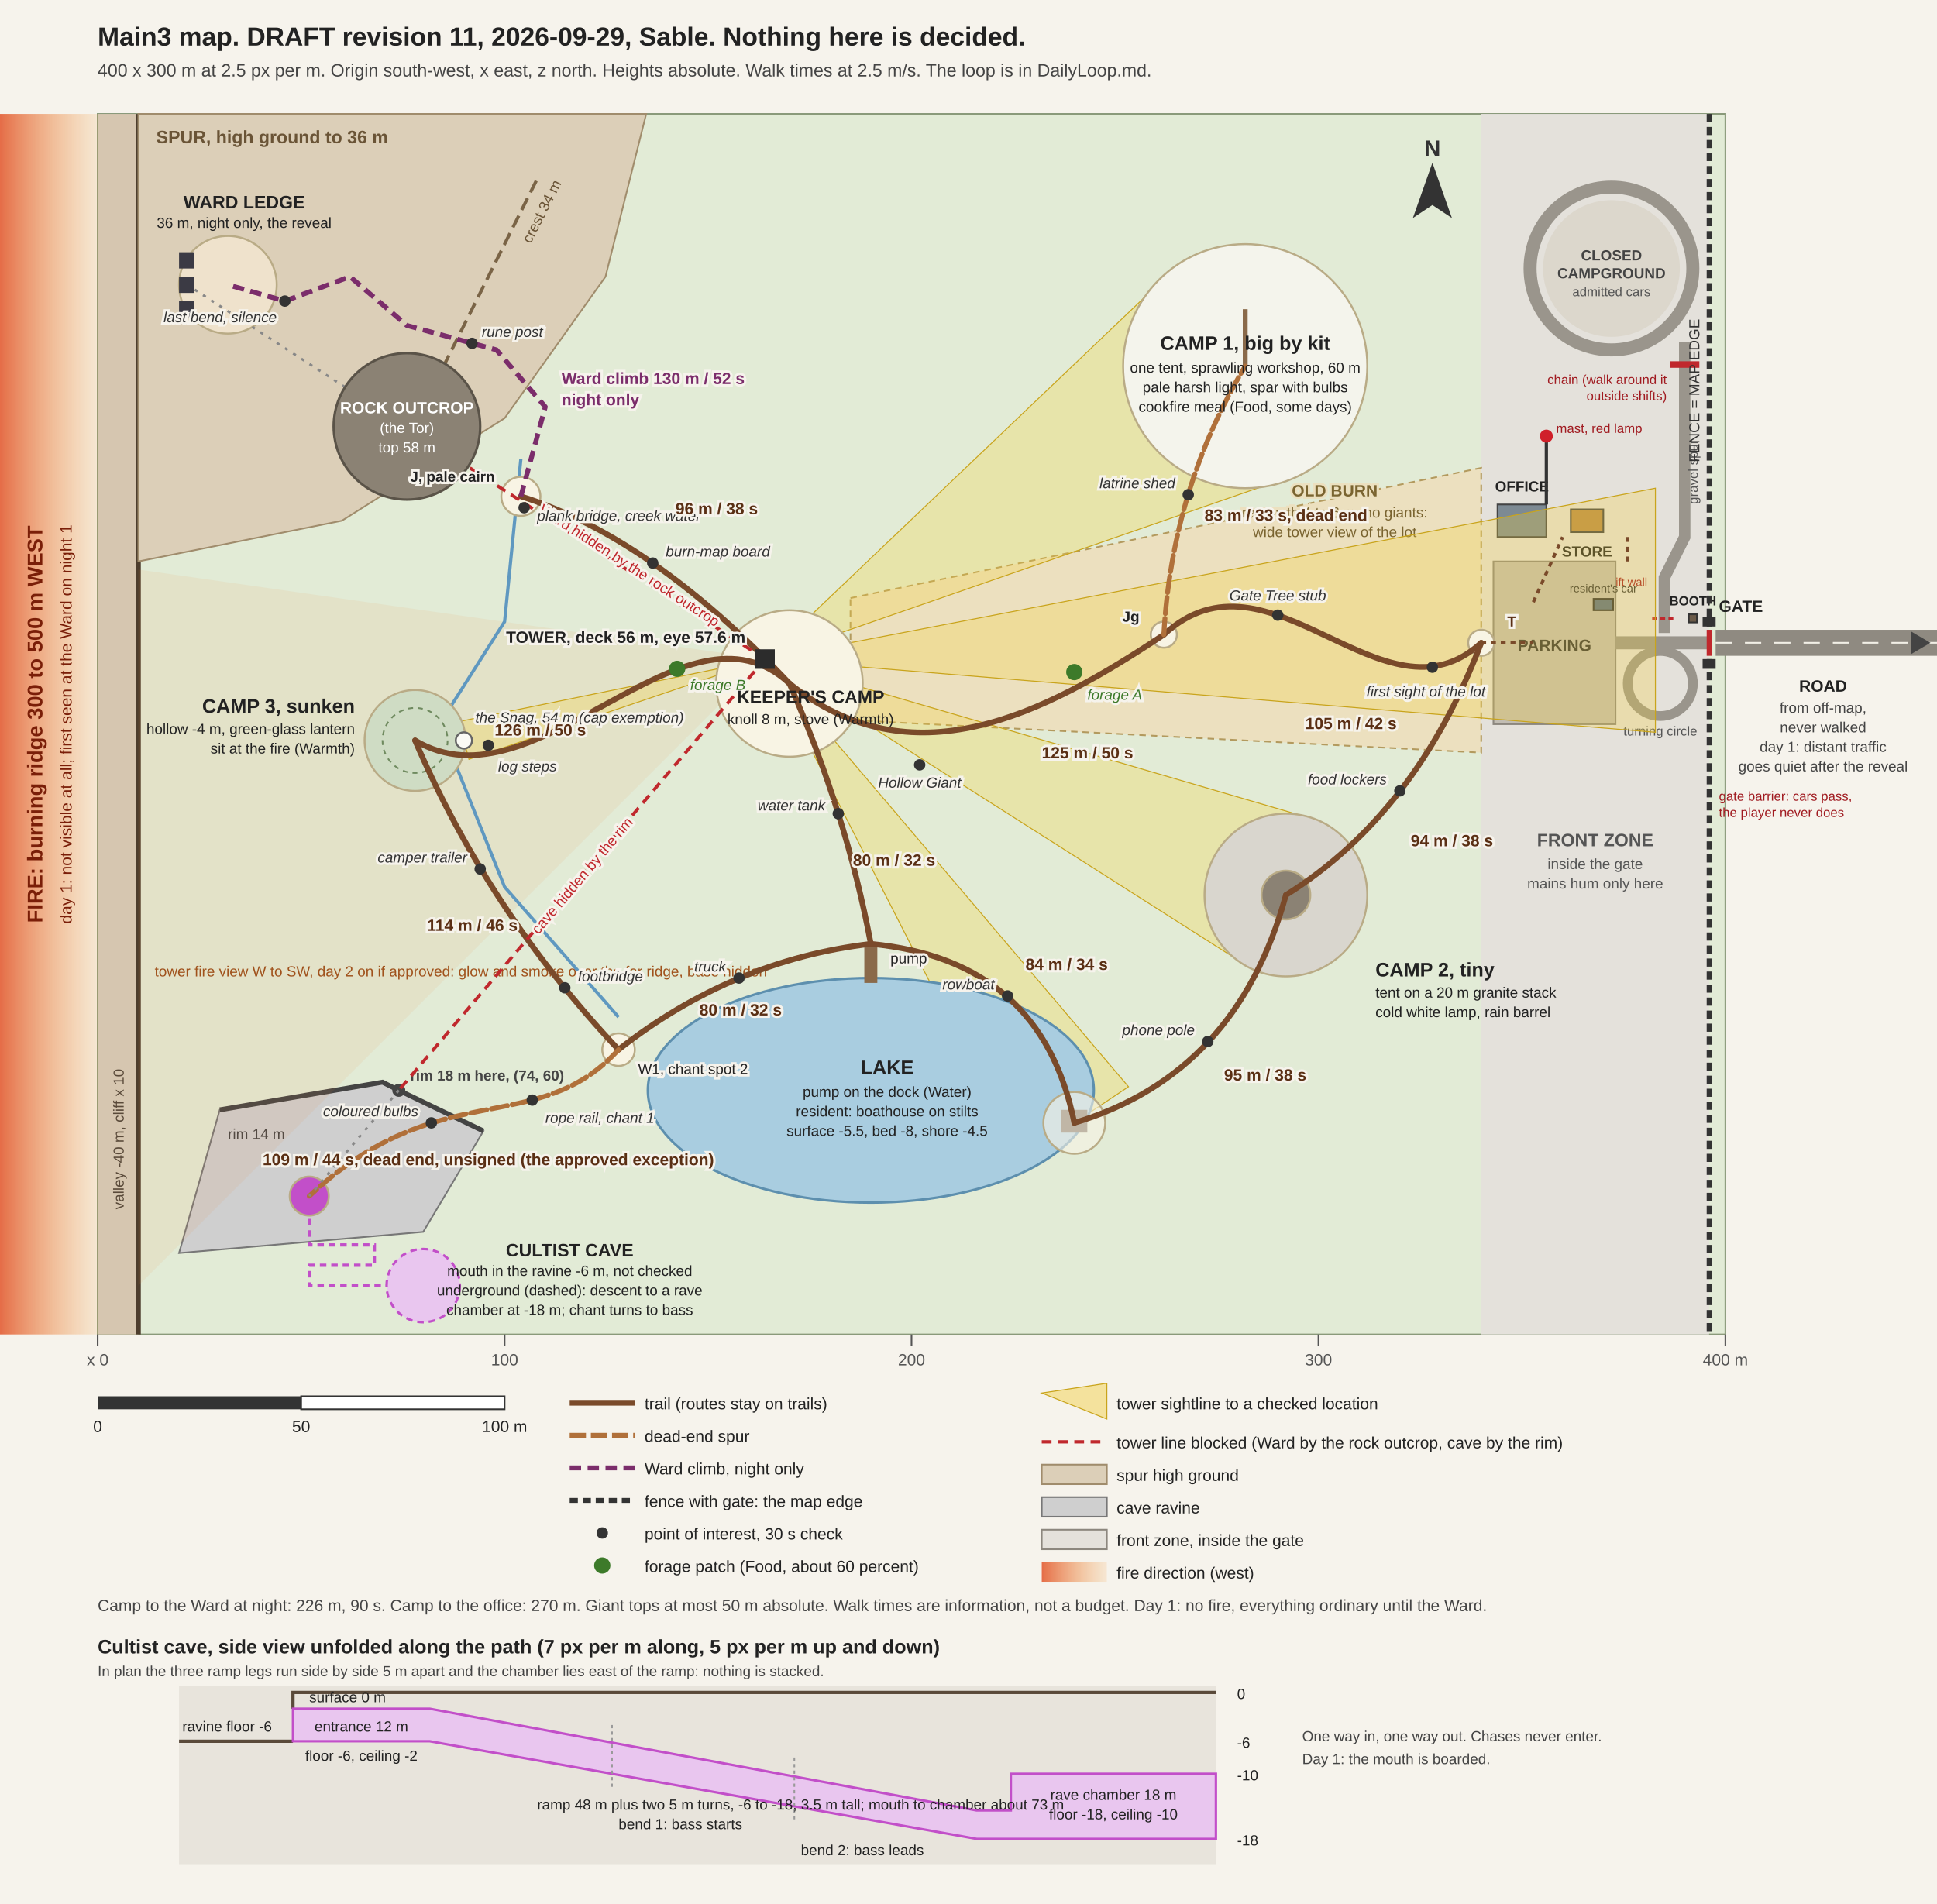
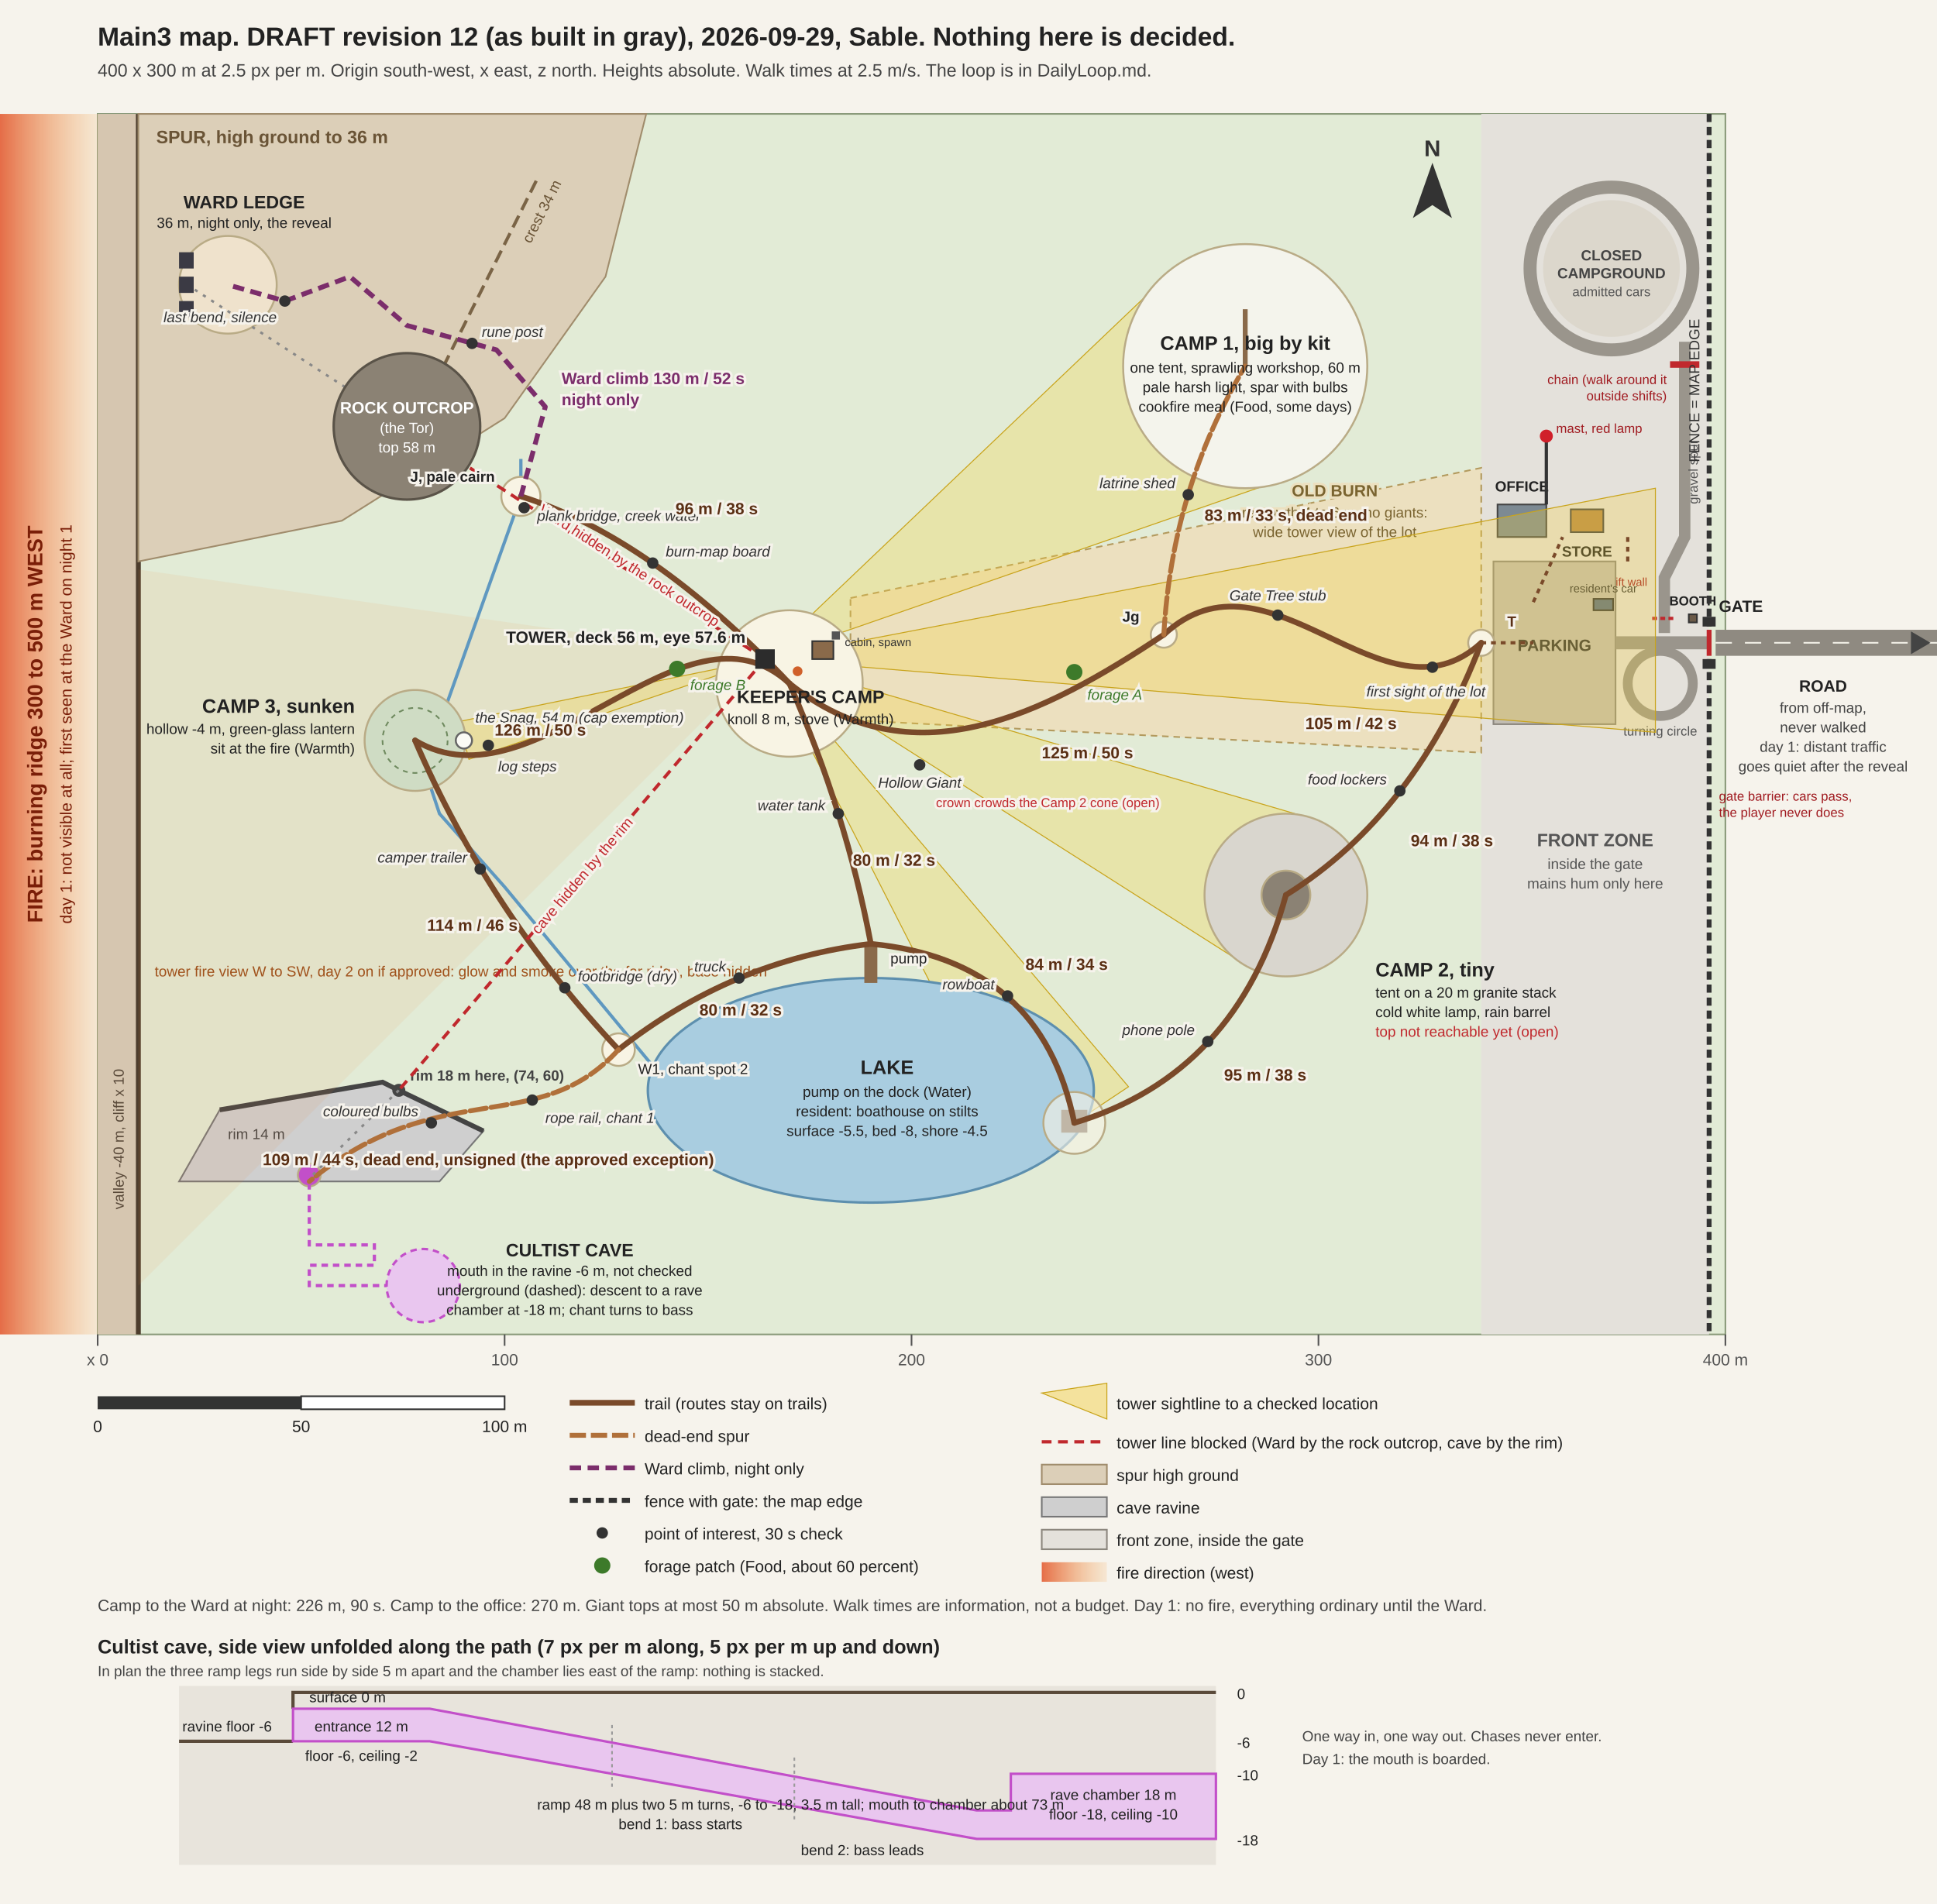
<svg xmlns="http://www.w3.org/2000/svg" width="1190" height="1170" viewBox="0 0 1190 1170" font-family="Arial, Helvetica, sans-serif">
  <defs>
    <linearGradient id="fire" x1="0" y1="0" x2="1" y2="0">
      <stop offset="0" stop-color="#e2552a" stop-opacity="0.85" />
      <stop offset="1" stop-color="#f3a54a" stop-opacity="0.15" />
    </linearGradient>
  </defs>
  <rect x="0" y="0" width="1190" height="1170" fill="#f6f3ec" />
-   <text x="60" y="28" font-size="16" font-weight="bold" fill="#222">Main3 map. DRAFT revision 11, 2026-09-29, Sable. Nothing here is decided.</text>
+   <text x="60" y="28" font-size="16" font-weight="bold" fill="#222">Main3 map. DRAFT revision 12 (as built in gray), 2026-09-29, Sable. Nothing here is decided.</text>
  <text x="60" y="47" font-size="11" fill="#444">400 x 300 m at 2.5 px per m. Origin south-west, x east, z north. Heights absolute. Walk times at 2.5 m/s. The loop is in DailyLoop.md.</text>
  <rect x="60" y="70" width="1000" height="750" fill="#e2ebd6" stroke="#8a9a7a" stroke-width="1" />
  <rect x="0" y="70" width="60" height="750" fill="url(#fire)" />
  <text transform="translate(26,445) rotate(-90)" text-anchor="middle" font-size="13" font-weight="bold" fill="#7a1e08">FIRE: burning ridge 300 to 500 m WEST</text>
  <text transform="translate(44,445) rotate(-90)" text-anchor="middle" font-size="10" fill="#7a1e08">day 1: not visible at all; first seen at the Ward on night 1</text>
  <rect x="60" y="70" width="25" height="750" fill="#d6c6b0" />
  <line x1="85" y1="70" x2="85" y2="820" stroke="#4d3d2d" stroke-width="3" />
  <text transform="translate(76,700) rotate(-90)" text-anchor="middle" font-size="9" fill="#5a4a3a">valley -40 m, cliff x 10</text>
  <polygon points="85,345 210,320 310,257 372,170 397,70 85,70" fill="#dccfb8" stroke="#a08c6c" stroke-width="1" />
  <line x1="240" y1="290" x2="330" y2="110" stroke="#7a6446" stroke-width="2" stroke-dasharray="8 4" />
  <text x="96" y="88" font-size="11" font-weight="bold" fill="#6a5436">SPUR, high ground to 36 m</text>
  <text transform="translate(326,150) rotate(-63)" font-size="9" fill="#6a5436">crest 34 m</text>
-   <polygon points="110,770 260,757 297,695 245,670 235,665 135,682" fill="#cfcfcf" stroke="#777" stroke-width="1" />
+   <polygon points="110,726 270,726 297,695 245,670 235,665 135,682" fill="#cfcfcf" stroke="#777" stroke-width="1" />
  <polyline points="135,682 235,665 245,670 297,695" fill="none" stroke="#444" stroke-width="3" />
  <text x="140" y="700" font-size="9" fill="#444">rim 14 m</text>
  <circle cx="245" cy="670" r="4" fill="#444" />
  <text x="252" y="664" font-size="9" font-weight="bold" fill="#444">rim 18 m here, (74, 60)</text>
  <rect x="910" y="70" width="140" height="750" fill="#e4e1db" />
  <circle cx="990" cy="165" r="50" fill="none" stroke="#9a958c" stroke-width="8" />
  <circle cx="990" cy="165" r="42" fill="#dcd7cc" />
  <text x="990" y="160" text-anchor="middle" font-size="9" font-weight="bold" fill="#444">CLOSED</text>
  <text x="990" y="171" text-anchor="middle" font-size="9" font-weight="bold" fill="#444">CAMPGROUND</text>
  <text x="990" y="182" text-anchor="middle" font-size="8" fill="#555">admitted cars</text>
  <path d="M1022.5,389 L1022.5,355 L1035,330 L1035,210" stroke="#9a958c" stroke-width="7" fill="none" />
  <rect x="1026" y="222" width="18" height="4" fill="#c0282d" />
  <text x="1024" y="236" text-anchor="end" font-size="8" fill="#a01a20">chain (walk around it</text>
  <text x="1024" y="246" text-anchor="end" font-size="8" fill="#a01a20">outside shifts)</text>
  <line x1="1015" y1="380" x2="1030" y2="380" stroke="#c0282d" stroke-width="2" stroke-dasharray="3 2" />
  <text x="1012" y="360" text-anchor="end" font-size="7" fill="#a01a20">shift wall</text>
  <text transform="translate(1043,290) rotate(-90)" text-anchor="middle" font-size="8" fill="#555">gravel spur</text>
  <rect x="917.5" y="345" width="75" height="100" fill="#c2bdb3" stroke="#8c877e" />
  <text x="955" y="400" text-anchor="middle" font-size="10" font-weight="bold" fill="#333">PARKING</text>
  <rect x="920" y="310" width="30" height="20" fill="#7d8a93" stroke="#444" />
  <text x="935" y="302" text-anchor="middle" font-size="9" font-weight="bold" fill="#222">OFFICE</text>
  <line x1="950" y1="310" x2="950" y2="270" stroke="#333" stroke-width="2" />
  <circle cx="950" cy="268" r="4" fill="#d0202a" />
  <text x="956" y="266" font-size="8" fill="#a01a20">mast, red lamp</text>
  <rect x="965" y="313" width="20" height="14" fill="#b98a4a" stroke="#444" />
  <text x="975" y="342" text-anchor="middle" font-size="9" font-weight="bold" fill="#222">STORE</text>
  <rect x="979" y="368" width="12" height="7" fill="#5a6f86" stroke="#333" />
  <text x="985" y="364" text-anchor="middle" font-size="7" fill="#333">resident's car</text>
  <line x1="992.5" y1="395" x2="1050" y2="395" stroke="#9a958c" stroke-width="8" />
  <circle cx="1020" cy="420" r="20" fill="none" stroke="#9a958c" stroke-width="6" />
  <text x="1020" y="452" text-anchor="middle" font-size="8" fill="#555">turning circle</text>
  <rect x="1037.5" y="377.5" width="5" height="5" fill="#6b5a48" stroke="#333" />
  <text x="1040" y="372" text-anchor="middle" font-size="8" font-weight="bold" fill="#222">BOOTH</text>
  <line x1="1050" y1="387" x2="1050" y2="403" stroke="#c0282d" stroke-width="3" />
  <text x="1056" y="492" font-size="8" fill="#a01a20">gate barrier: cars pass,</text>
  <text x="1056" y="502" font-size="8" fill="#a01a20">the player never does</text>
  <text x="980" y="520" text-anchor="middle" font-size="11" font-weight="bold" fill="#555">FRONT ZONE</text>
  <text x="980" y="534" text-anchor="middle" font-size="9" fill="#555">inside the gate</text>
  <text x="980" y="546" text-anchor="middle" font-size="9" fill="#555">mains hum only here</text>
  <line x1="1050" y1="70" x2="1050" y2="385" stroke="#333" stroke-width="3" stroke-dasharray="5 3" />
  <line x1="1050" y1="405" x2="1050" y2="820" stroke="#333" stroke-width="3" stroke-dasharray="5 3" />
  <rect x="1046" y="379" width="8" height="6" fill="#333" />
  <rect x="1046" y="405" width="8" height="6" fill="#333" />
  <text transform="translate(1044,240) rotate(-90)" text-anchor="middle" font-size="9" fill="#333">FENCE = MAP EDGE</text>
  <text x="1056" y="376" font-size="10" font-weight="bold" fill="#222">GATE</text>
  <rect x="1054" y="387" width="136" height="16" fill="#8f8a81" />
  <line x1="1054" y1="395" x2="1190" y2="395" stroke="#f2efe6" stroke-width="1" stroke-dasharray="10 8" />
  <text x="1120" y="425" text-anchor="middle" font-size="10" font-weight="bold" fill="#222">ROAD</text>
  <text x="1120" y="438" text-anchor="middle" font-size="9" fill="#444">from off-map,</text>
  <text x="1120" y="450" text-anchor="middle" font-size="9" fill="#444">never walked</text>
  <polygon points="1186,395 1174,388 1174,402" fill="#444" />
  <text x="1120" y="462" text-anchor="middle" font-size="9" fill="#444">day 1: distant traffic</text>
  <text x="1120" y="474" text-anchor="middle" font-size="9" fill="#444">goes quiet after the reveal</text>
  <polygon points="470,405 85,350 85,790" fill="#f08a3a" fill-opacity="0.09" />
  <text x="95" y="600" font-size="9" fill="#a0521c">tower fire view W to SW, day 2 on if approved: glow and smoke over the far ridge, base hidden</text>
  <polygon points="522.5,367.5 910,287.5 910,462.5 522.5,442.5" fill="#ece0bf" stroke="#b39a5e" stroke-width="1" stroke-dasharray="4 3" />
  <text x="820" y="305" text-anchor="middle" font-size="10" font-weight="bold" fill="#7a6430" style="paint-order:stroke;stroke:#ece0bf;stroke-width:3px">OLD BURN</text>
  <text x="820" y="318" text-anchor="middle" font-size="9" fill="#7a6430" style="paint-order:stroke;stroke:#ece0bf;stroke-width:3px">regrowth 4 to 6 m, no giants:</text>
  <text x="820" y="330" text-anchor="middle" font-size="9" fill="#7a6430" style="paint-order:stroke;stroke:#ece0bf;stroke-width:3px">wide tower view of the lot</text>
  <g fill="#f2cf3c" fill-opacity="0.28" stroke="#c9a41c" stroke-width="0.6">
    <polygon points="470,405 626.7,712.2 693.3,667.8" />
    <polygon points="470,405 804.1,289.0 725.9,161.0" />
    <polygon points="470,405 769.4,595.6 810.6,504.4" />
    <polygon points="470,405 281.9,443.4 288.1,466.6" />
    <polygon points="470,405 1017,300 1017,450" />
  </g>
-   <polyline points="320,282 310,382 270,445 310,545 380,625" fill="none" stroke="#5f98c0" stroke-width="2" />
+   <polyline points="320,282 320,305 270,445 255,455 270,500 310,545 401,655" fill="none" stroke="#5f98c0" stroke-width="2" />
  <ellipse cx="535" cy="670" rx="137" ry="69" fill="#a9cde0" stroke="#5d8fae" stroke-width="1.5" />
  <rect x="531" y="580" width="8" height="24" fill="#8a6a4a" />
  <rect x="652" y="682" width="16" height="14" fill="#6b5a48" />
  <g stroke="#b9ab86" stroke-width="1.2">
    <circle cx="485" cy="420" r="45" fill="#f8f4e4" />
    <circle cx="765" cy="225" r="75" fill="#f4f4ec" />
    <circle cx="790" cy="550" r="50" fill="#d9d6ce" />
    <circle cx="790" cy="550" r="15" fill="#8b8274" />
    <circle cx="255" cy="455" r="31" fill="#cfdcc4" />
    <circle cx="140" cy="175" r="30" fill="#efe2cc" />
    <circle cx="660" cy="690" r="19" fill="#f8f4e4" fill-opacity="0.6" />
    <circle cx="320" cy="305" r="12" fill="#f8f4e4" />
    <circle cx="380" cy="645" r="10" fill="#f8f4e4" />
    <circle cx="715" cy="390" r="8" fill="#f8f4e4" />
    <circle cx="910" cy="395" r="8" fill="#f8f4e4" />
-     <circle cx="190" cy="735" r="12" fill="#c24fc9" />
-     <path d="M190,735 L190,765 L230,765 L230,777.5 L190,777.5 L190,790 L237.5,790" fill="none" stroke="#c24fc9" stroke-width="2" stroke-dasharray="4 3" />
+     <circle cx="190" cy="722" r="7" fill="#c24fc9" />
+     <path d="M190,727 L190,765 L230,765 L230,777.5 L190,777.5 L190,790 L237.5,790" fill="none" stroke="#c24fc9" stroke-width="2" stroke-dasharray="4 3" />
    <circle cx="260" cy="790" r="22.5" fill="#e9c6ef" stroke="#c24fc9" stroke-width="1.5" stroke-dasharray="4 3" />
  </g>
  <circle cx="255" cy="455" r="20" fill="none" stroke="#6f8a5f" stroke-width="1" stroke-dasharray="3 3" />
  <circle cx="285" cy="455" r="5" fill="#fbfbf6" stroke="#666" stroke-width="1.2" />
  <line x1="765" y1="225" x2="765" y2="190" stroke="#8a6a4a" stroke-width="3" />
  <g fill="none" stroke="#7a4a2a" stroke-width="3.5" stroke-linecap="round">
    <path d="M485,420 Q520,500 535,580" />
    <path d="M535,580 Q640,590 660,690" />
    <path d="M660,690 Q760,660 790,550" />
    <path d="M790,550 Q870,500 910,395" />
    <path d="M485,420 C560,480 640,440 715,390" />
    <path d="M715,390 C780,330 850,450 910,395" />
    <path d="M485,420 C420,360 330,500 255,455" />
    <path d="M535,580 Q450,590 380,645" />
    <path d="M380,645 Q300,560 255,455" />
    <path d="M485,420 Q400,330 320,305" />
  </g>
  <g fill="none" stroke="#7a4a2a" stroke-width="2" stroke-dasharray="3 3">
    <path d="M910,395 L942,395" />
    <path d="M942,370 L960,330" />
    <path d="M1000,345 L1000,327" />
  </g>
  <g fill="none" stroke="#b0703a" stroke-width="3" stroke-dasharray="10 3" stroke-linecap="round">
    <path d="M715,390 Q720,300 765,225" />
-     <path d="M380,645 C330,700 270,660 190,735" />
+     <path d="M380,645 C330,700 270,660 190,726" />
  </g>
  <polyline points="320,305 335,250 305,215 250,200 215,170 175,185 140,175" fill="none" stroke="#7b2d6b" stroke-width="3" stroke-dasharray="7 4" stroke-linejoin="round" />
  <line x1="470" y1="405" x2="287.5" y2="286.8" stroke="#c0282d" stroke-width="2" stroke-dasharray="6 4" />
  <line x1="287.5" y1="286.8" x2="115" y2="175" stroke="#888" stroke-width="1.5" stroke-dasharray="2 4" />
  <line x1="470" y1="405" x2="245" y2="670" stroke="#c0282d" stroke-width="2" stroke-dasharray="6 4" />
-   <line x1="245" y1="670" x2="190" y2="735" stroke="#888" stroke-width="1.5" stroke-dasharray="2 4" />
+   <line x1="245" y1="670" x2="190" y2="724" stroke="#888" stroke-width="1.5" stroke-dasharray="2 4" />
  <text transform="translate(385,350) rotate(33)" text-anchor="middle" font-size="9" fill="#c0282d" style="paint-order:stroke;stroke:#f6f3ec;stroke-width:3px">Ward hidden by the rock outcrop</text>
  <text transform="translate(360,540) rotate(-49.7)" text-anchor="middle" font-size="9" fill="#c0282d" style="paint-order:stroke;stroke:#f6f3ec;stroke-width:3px">cave hidden by the rim</text>
  <circle cx="250" cy="262" r="45" fill="#8b8274" stroke="#5a5348" stroke-width="1.5" />
  <text x="250" y="254" text-anchor="middle" font-size="10" font-weight="bold" fill="#fff">ROCK OUTCROP</text>
  <text x="250" y="266" text-anchor="middle" font-size="9" fill="#fff">(the Tor)</text>
  <text x="250" y="278" text-anchor="middle" font-size="9" fill="#fff">top 58 m</text>
  <g fill="#3b3a44">
    <rect x="110" y="155" width="9" height="10" />
    <rect x="110" y="170" width="9" height="10" />
    <rect x="110" y="185" width="9" height="10" />
  </g>
+   <rect x="499" y="394" width="13" height="11" fill="#8a6a4a" stroke="#333" />
+   <circle cx="490" cy="412.5" r="3" fill="#d0602a" />
+   <rect x="511" y="388" width="5" height="5" fill="#555" />
+   <text x="519" y="397" font-size="7" fill="#333">cabin, spawn</text>
+   <text x="575" y="496" font-size="8" fill="#c0282d" style="paint-order:stroke;stroke:#f6f3ec;stroke-width:3px">crown crowds the Camp 2 cone (open)</text>
  <rect x="464" y="399" width="12" height="12" fill="#2c2c2c" />
  <text x="458" y="395" text-anchor="end" font-size="10" font-weight="bold" fill="#222" style="paint-order:stroke;stroke:#f6f3ec;stroke-width:3px">TOWER, deck 56 m, eye 57.6 m</text>
  <g fill="#333">
    <circle cx="515" cy="500" r="3.5" />
    <circle cx="619" cy="612" r="3.5" />
    <circle cx="742" cy="640" r="3.5" />
    <circle cx="860" cy="486" r="3.5" />
    <circle cx="565" cy="470" r="3.5" />
    <circle cx="785" cy="378" r="3.5" />
    <circle cx="880" cy="410" r="3.5" />
    <circle cx="730" cy="304" r="3.5" />
    <circle cx="300" cy="458" r="3.5" />
    <circle cx="454" cy="601" r="3.5" />
    <circle cx="347" cy="607" r="3.5" />
    <circle cx="295" cy="534" r="3.5" />
    <circle cx="327" cy="676" r="3.5" />
    <circle cx="265" cy="690" r="3.5" />
    <circle cx="401" cy="346" r="3.5" />
    <circle cx="322" cy="312" r="3.5" />
    <circle cx="290" cy="211" r="3.5" />
    <circle cx="175" cy="185" r="3.5" />
  </g>
  <g fill="#3d7a2a">
    <circle cx="660" cy="413" r="5" />
    <circle cx="416" cy="411" r="5" />
  </g>
  <g font-size="9" font-style="italic" fill="#333" style="paint-order:stroke;stroke:#f6f3ec;stroke-width:3px">
    <text x="507" y="498" text-anchor="end">water tank</text>
    <text x="611" y="608" text-anchor="end">rowboat</text>
    <text x="734" y="636" text-anchor="end">phone pole</text>
    <text x="852" y="482" text-anchor="end">food lockers</text>
    <text x="565" y="484" text-anchor="middle">Hollow Giant</text>
    <text x="785" y="369" text-anchor="middle">Gate Tree stub</text>
    <text x="876" y="428" text-anchor="middle">first sight of the lot</text>
    <text x="722" y="300" text-anchor="end">latrine shed</text>
    <text x="306" y="474">log steps</text>
    <text x="446" y="597" text-anchor="end">truck</text>
-     <text x="355" y="603">footbridge</text>
+     <text x="355" y="603">footbridge (dry)</text>
    <text x="287" y="530" text-anchor="end">camper trailer</text>
    <text x="335" y="690">rope rail, chant 1</text>
    <text x="257" y="686" text-anchor="end">coloured bulbs</text>
    <text x="409" y="342">burn-map board</text>
    <text x="330" y="320">plank bridge, creek water</text>
    <text x="296" y="207">rune post</text>
    <text x="170" y="198" text-anchor="end">last bend, silence</text>
    <text x="668" y="430" fill="#3d7a2a">forage A</text>
    <text x="424" y="424" fill="#3d7a2a">forage B</text>
    <text x="292" y="444">the Snag, 54 m (cap exemption)</text>
  </g>
  <g font-size="10" font-weight="bold" fill="#5a2f14" style="paint-order:stroke;stroke:#f6f3ec;stroke-width:3px">
    <text x="524" y="532">80 m / 32 s</text>
    <text x="630" y="596">84 m / 34 s</text>
    <text x="752" y="664">95 m / 38 s</text>
    <text x="892" y="520" text-anchor="middle">94 m / 38 s</text>
    <text x="640" y="466">125 m / 50 s</text>
    <text x="830" y="448" text-anchor="middle">105 m / 42 s</text>
    <text x="740" y="320">83 m / 33 s, dead end</text>
    <text x="360" y="452" text-anchor="end">126 m / 50 s</text>
    <text x="455" y="624" text-anchor="middle">80 m / 32 s</text>
    <text x="318" y="572" text-anchor="end">114 m / 46 s</text>
    <text x="300" y="716" text-anchor="middle">109 m / 44 s, dead end, unsigned (the approved exception)</text>
    <text x="415" y="316">96 m / 38 s</text>
    <text x="926" y="385" font-size="9">T</text>
  </g>
  <g font-size="10" font-weight="bold" fill="#7b2d6b" style="paint-order:stroke;stroke:#f6f3ec;stroke-width:3px">
    <text x="345" y="236">Ward climb 130 m / 52 s</text>
    <text x="345" y="249">night only</text>
  </g>
  <g fill="#222" text-anchor="middle">
    <text x="498" y="432" font-size="11" font-weight="bold">KEEPER'S CAMP</text>
    <text x="498" y="445" font-size="9">knoll 8 m, stove (Warmth)</text>
    <text x="545" y="660" font-size="12" font-weight="bold">LAKE</text>
    <text x="545" y="674" font-size="9">pump on the dock (Water)</text>
    <text x="545" y="686" font-size="9">resident: boathouse on stilts</text>
    <text x="545" y="698" font-size="9">surface -5.5, bed -8, shore -4.5</text>
    <text x="765" y="215" font-size="12" font-weight="bold">CAMP 1, big by kit</text>
    <text x="765" y="229" font-size="9">one tent, sprawling workshop, 60 m</text>
    <text x="765" y="241" font-size="9">pale harsh light, spar with bulbs</text>
    <text x="765" y="253" font-size="9">cookfire meal (Food, some days)</text>
    <text x="845" y="600" text-anchor="start" font-size="12" font-weight="bold">CAMP 2, tiny</text>
    <text x="845" y="613" text-anchor="start" font-size="9">tent on a 20 m granite stack</text>
    <text x="845" y="625" text-anchor="start" font-size="9">cold white lamp, rain barrel</text>
+     <text x="845" y="637" text-anchor="start" font-size="9" fill="#c0282d">top not reachable yet (open)</text>
    <text x="218" y="438" text-anchor="end" font-size="12" font-weight="bold">CAMP 3, sunken</text>
    <text x="218" y="451" text-anchor="end" font-size="9">hollow -4 m, green-glass lantern</text>
    <text x="218" y="463" text-anchor="end" font-size="9">sit at the fire (Warmth)</text>
    <text x="150" y="128" font-size="11" font-weight="bold">WARD LEDGE</text>
    <text x="150" y="140" font-size="9">36 m, night only, the reveal</text>
    <text x="350" y="772" font-size="11" font-weight="bold">CULTIST CAVE</text>
    <text x="350" y="784" font-size="9">mouth in the ravine -6 m, not checked</text>
    <text x="350" y="796" font-size="9">underground (dashed): descent to a rave</text>
    <text x="350" y="808" font-size="9">chamber at -18 m; chant turns to bass</text>
  </g>
  <g fill="#222" font-size="9" style="paint-order:stroke;stroke:#f6f3ec;stroke-width:3px">
    <text x="304" y="296" text-anchor="end" font-weight="bold">J, pale cairn</text>
    <text x="392" y="660">W1, chant spot 2</text>
    <text x="700" y="382" text-anchor="end" font-weight="bold">Jg</text>
    <text x="547" y="592">pump</text>
  </g>
  <g stroke="#555" stroke-width="1">
    <line x1="60" y1="820" x2="60" y2="827" />
    <line x1="310" y1="820" x2="310" y2="827" />
    <line x1="560" y1="820" x2="560" y2="827" />
    <line x1="810" y1="820" x2="810" y2="827" />
    <line x1="1060" y1="820" x2="1060" y2="827" />
  </g>
  <g font-size="10" fill="#555" text-anchor="middle">
    <text x="60" y="839">x 0</text>
    <text x="310" y="839">100</text>
    <text x="560" y="839">200</text>
    <text x="810" y="839">300</text>
    <text x="1060" y="839">400 m</text>
  </g>
  <polygon points="880,100 868,134 880,126 892,134" fill="#333" />
  <text x="880" y="96" text-anchor="middle" font-size="14" font-weight="bold" fill="#333">N</text>
  <g font-size="10" fill="#222">
    <rect x="60" y="858" width="125" height="8" fill="#333" />
    <rect x="185" y="858" width="125" height="8" fill="#fff" stroke="#333" />
    <text x="60" y="880" text-anchor="middle">0</text>
    <text x="185" y="880" text-anchor="middle">50</text>
    <text x="310" y="880" text-anchor="middle">100 m</text>
    <line x1="350" y1="862" x2="390" y2="862" stroke="#7a4a2a" stroke-width="3.5" />
    <text x="396" y="866">trail (routes stay on trails)</text>
    <line x1="350" y1="882" x2="390" y2="882" stroke="#b0703a" stroke-width="3" stroke-dasharray="10 3" />
    <text x="396" y="886">dead-end spur</text>
    <line x1="350" y1="902" x2="390" y2="902" stroke="#7b2d6b" stroke-width="3" stroke-dasharray="7 4" />
    <text x="396" y="906">Ward climb, night only</text>
    <line x1="350" y1="922" x2="390" y2="922" stroke="#333" stroke-width="3" stroke-dasharray="5 3" />
    <text x="396" y="926">fence with gate: the map edge</text>
    <circle cx="370" cy="942" r="3.5" fill="#333" />
    <text x="396" y="946">point of interest, 30 s check</text>
    <circle cx="370" cy="962" r="5" fill="#3d7a2a" />
    <text x="396" y="966">forage patch (Food, about 60 percent)</text>
    <polygon points="640,856 680,850 680,872" fill="#f2cf3c" fill-opacity="0.45" stroke="#c9a41c" stroke-width="0.6" />
    <text x="686" y="866">tower sightline to a checked location</text>
    <line x1="640" y1="886" x2="680" y2="886" stroke="#c0282d" stroke-width="2" stroke-dasharray="6 4" />
    <text x="686" y="890">tower line blocked (Ward by the rock outcrop, cave by the rim)</text>
    <rect x="640" y="900" width="40" height="12" fill="#dccfb8" stroke="#a08c6c" />
    <text x="686" y="910">spur high ground</text>
    <rect x="640" y="920" width="40" height="12" fill="#cfcfcf" stroke="#777" />
    <text x="686" y="930">cave ravine</text>
    <rect x="640" y="940" width="40" height="12" fill="#e4e1db" stroke="#8c877e" />
    <text x="686" y="950">front zone, inside the gate</text>
    <rect x="640" y="960" width="40" height="12" fill="url(#fire)" />
    <text x="686" y="970">fire direction (west)</text>
    <text x="60" y="990" fill="#444">Camp to the Ward at night: 226 m, 90 s. Camp to the office: 270 m. Giant tops at most 50 m absolute. Walk times are information, not a budget. Day 1: no fire, everything ordinary until the Ward.</text>
  </g>
  <g font-size="9" fill="#222">
    <text x="60" y="1016" font-size="12" font-weight="bold">Cultist cave, side view unfolded along the path (7 px per m along, 5 px per m up and down)</text>
    <text x="60" y="1030" fill="#444">In plan the three ramp legs run side by side 5 m apart and the chamber lies east of the ramp: nothing is stacked.</text>
    <rect x="110" y="1036" width="637" height="110" fill="#e8e4dc" />
    <path d="M110,1070 H180 M180,1050 V1040 H747" fill="none" stroke="#5a4a3a" stroke-width="2" />
    <polygon points="180,1070 264,1070 600,1130 747,1130 747,1090 621,1090 621,1112.5 600,1112.5 264,1050 180,1050" fill="#e9c6ef" stroke="#c24fc9" stroke-width="1.5" />
    <line x1="376" y1="1060" x2="376" y2="1100" stroke="#999" stroke-dasharray="2 2" />
    <line x1="488" y1="1080" x2="488" y2="1120" stroke="#999" stroke-dasharray="2 2" />
    <text x="112" y="1064">ravine floor -6</text>
    <text x="190" y="1046">surface 0 m</text>
    <text x="222" y="1064" text-anchor="middle">entrance 12 m</text>
    <text x="222" y="1082" text-anchor="middle">floor -6, ceiling -2</text>
    <text x="330" y="1112">ramp 48 m plus two 5 m turns, -6 to -18, 3.5 m tall; mouth to chamber about 73 m</text>
    <text x="380" y="1124">bend 1: bass starts</text>
    <text x="492" y="1140">bend 2: bass leads</text>
    <text x="684" y="1106" text-anchor="middle">rave chamber 18 m</text>
    <text x="684" y="1118" text-anchor="middle">floor -18, ceiling -10</text>
    <text x="760" y="1044">0</text>
    <text x="760" y="1074">-6</text>
    <text x="760" y="1094">-10</text>
    <text x="760" y="1134">-18</text>
    <text x="800" y="1070" fill="#444">One way in, one way out. Chases never enter.</text>
    <text x="800" y="1084" fill="#444">Day 1: the mouth is boarded.</text>
  </g>
</svg>
